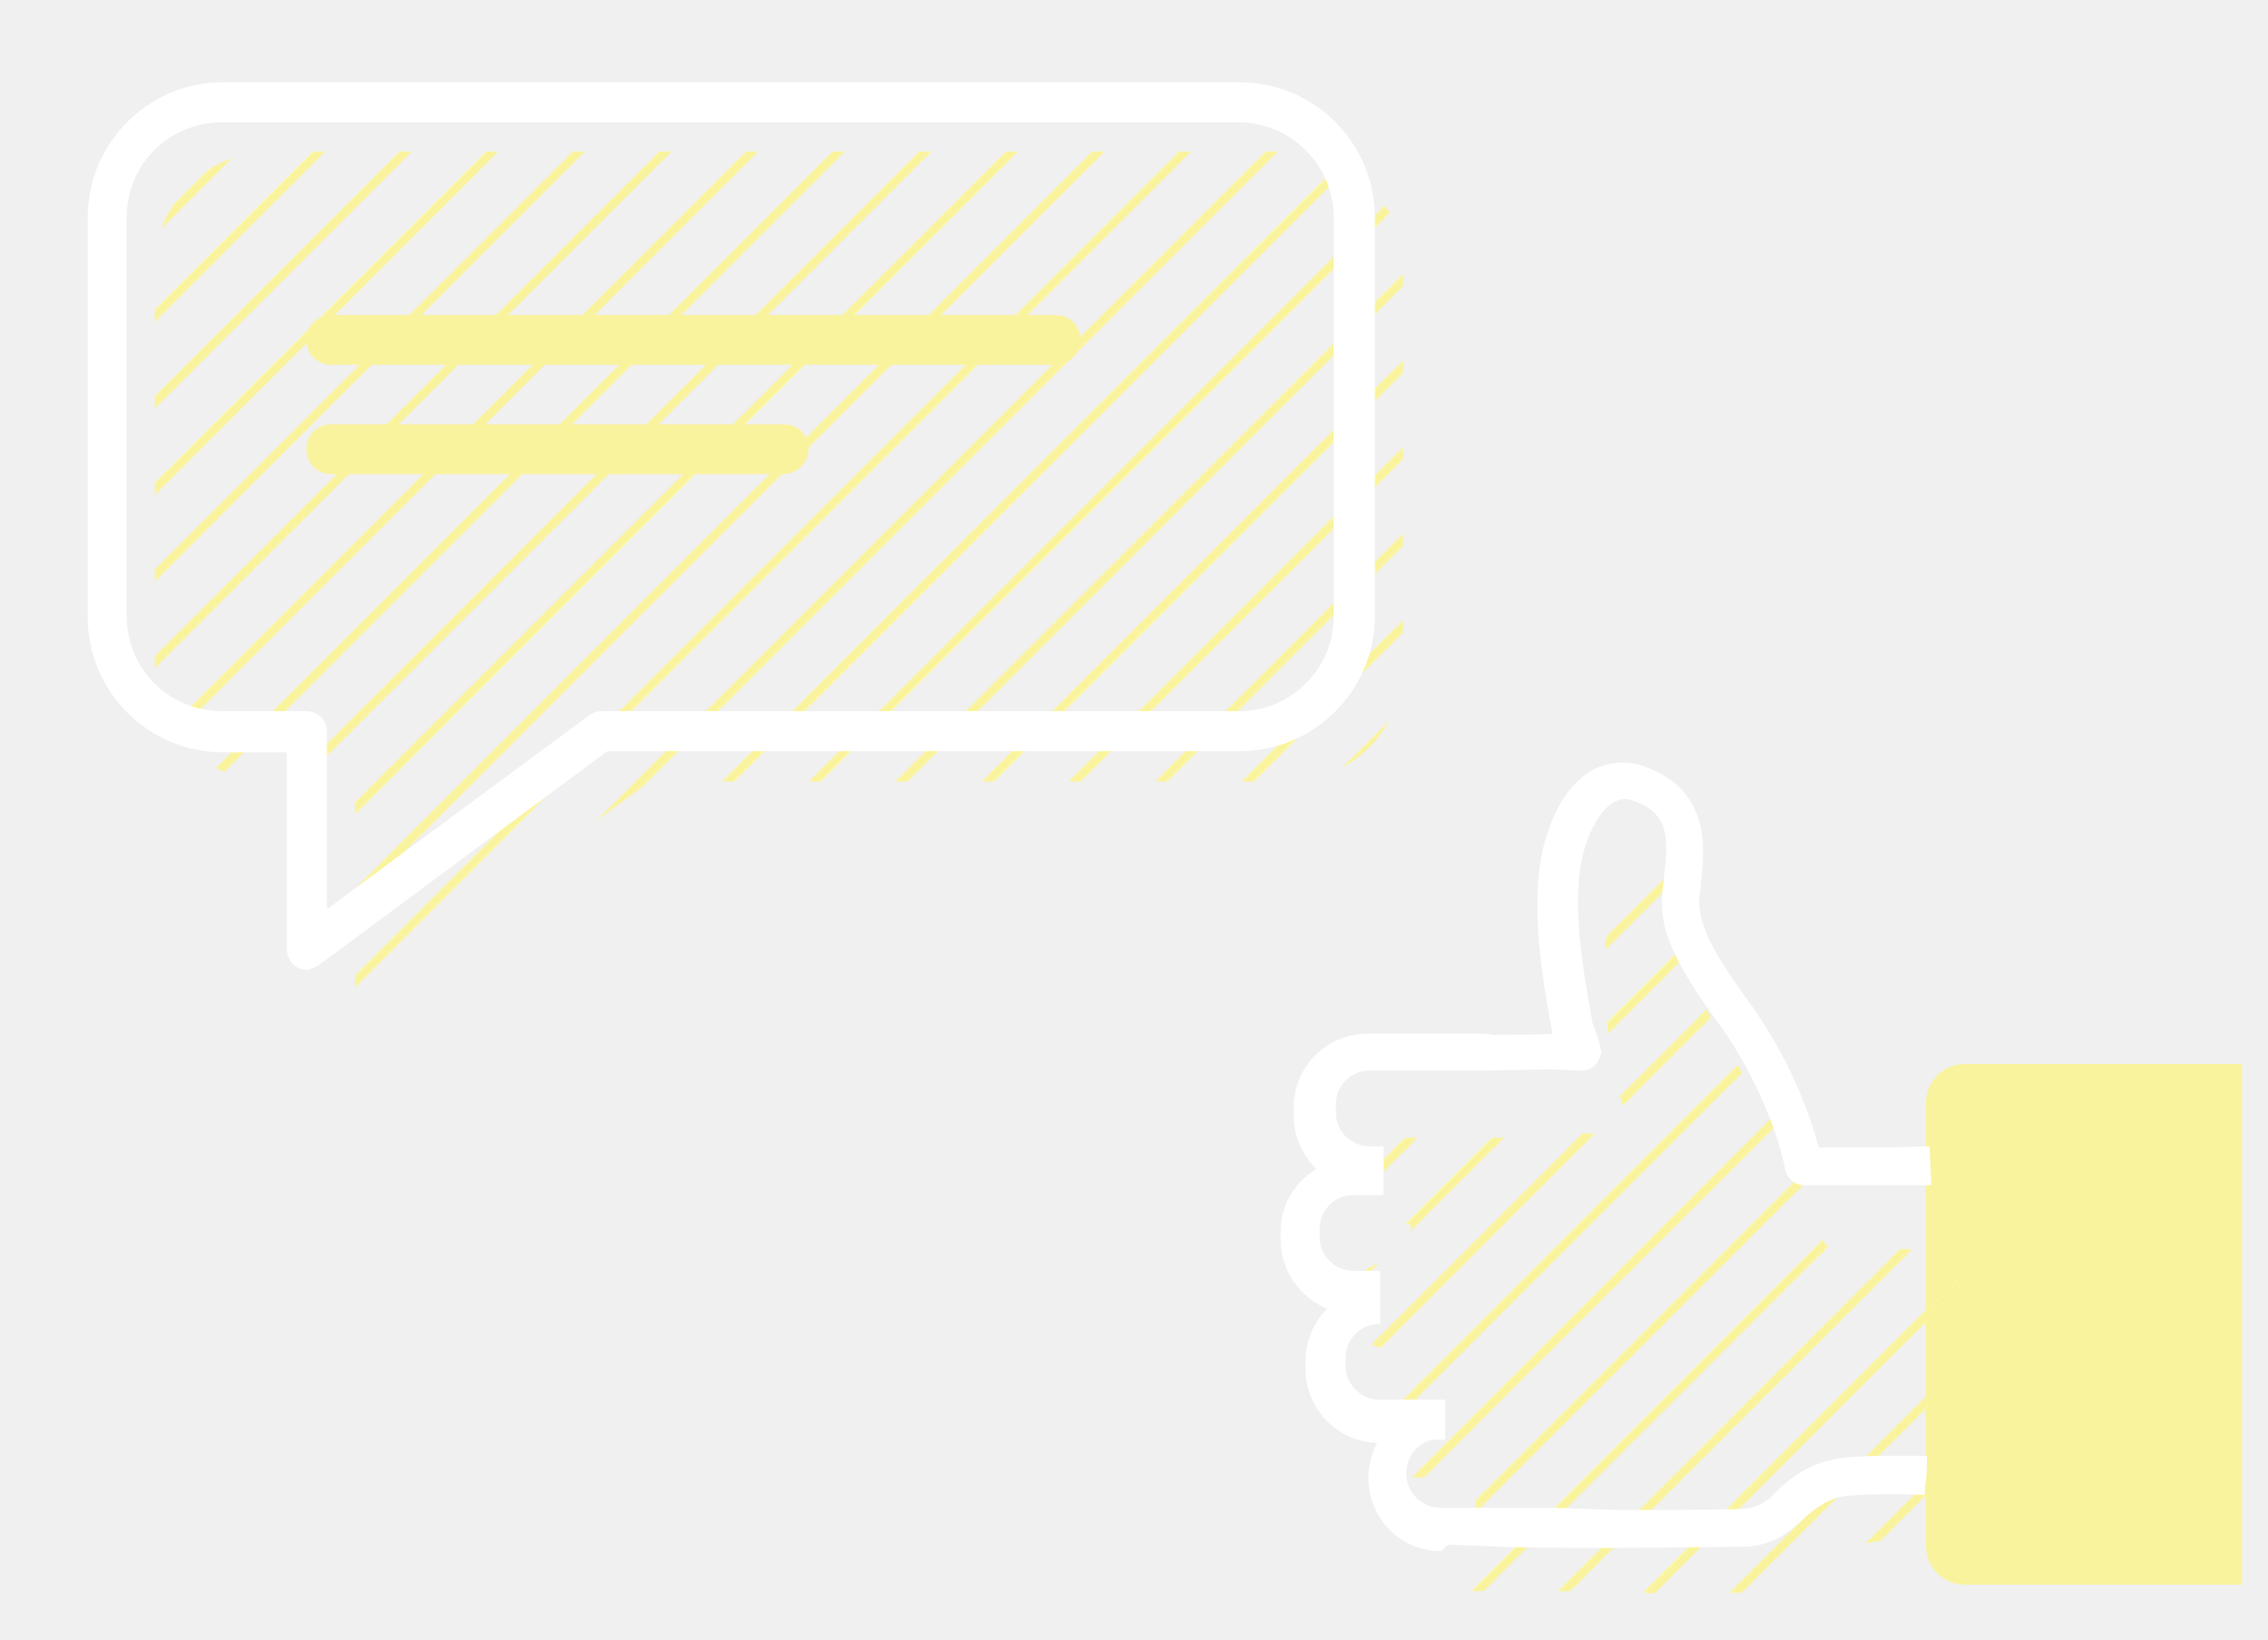
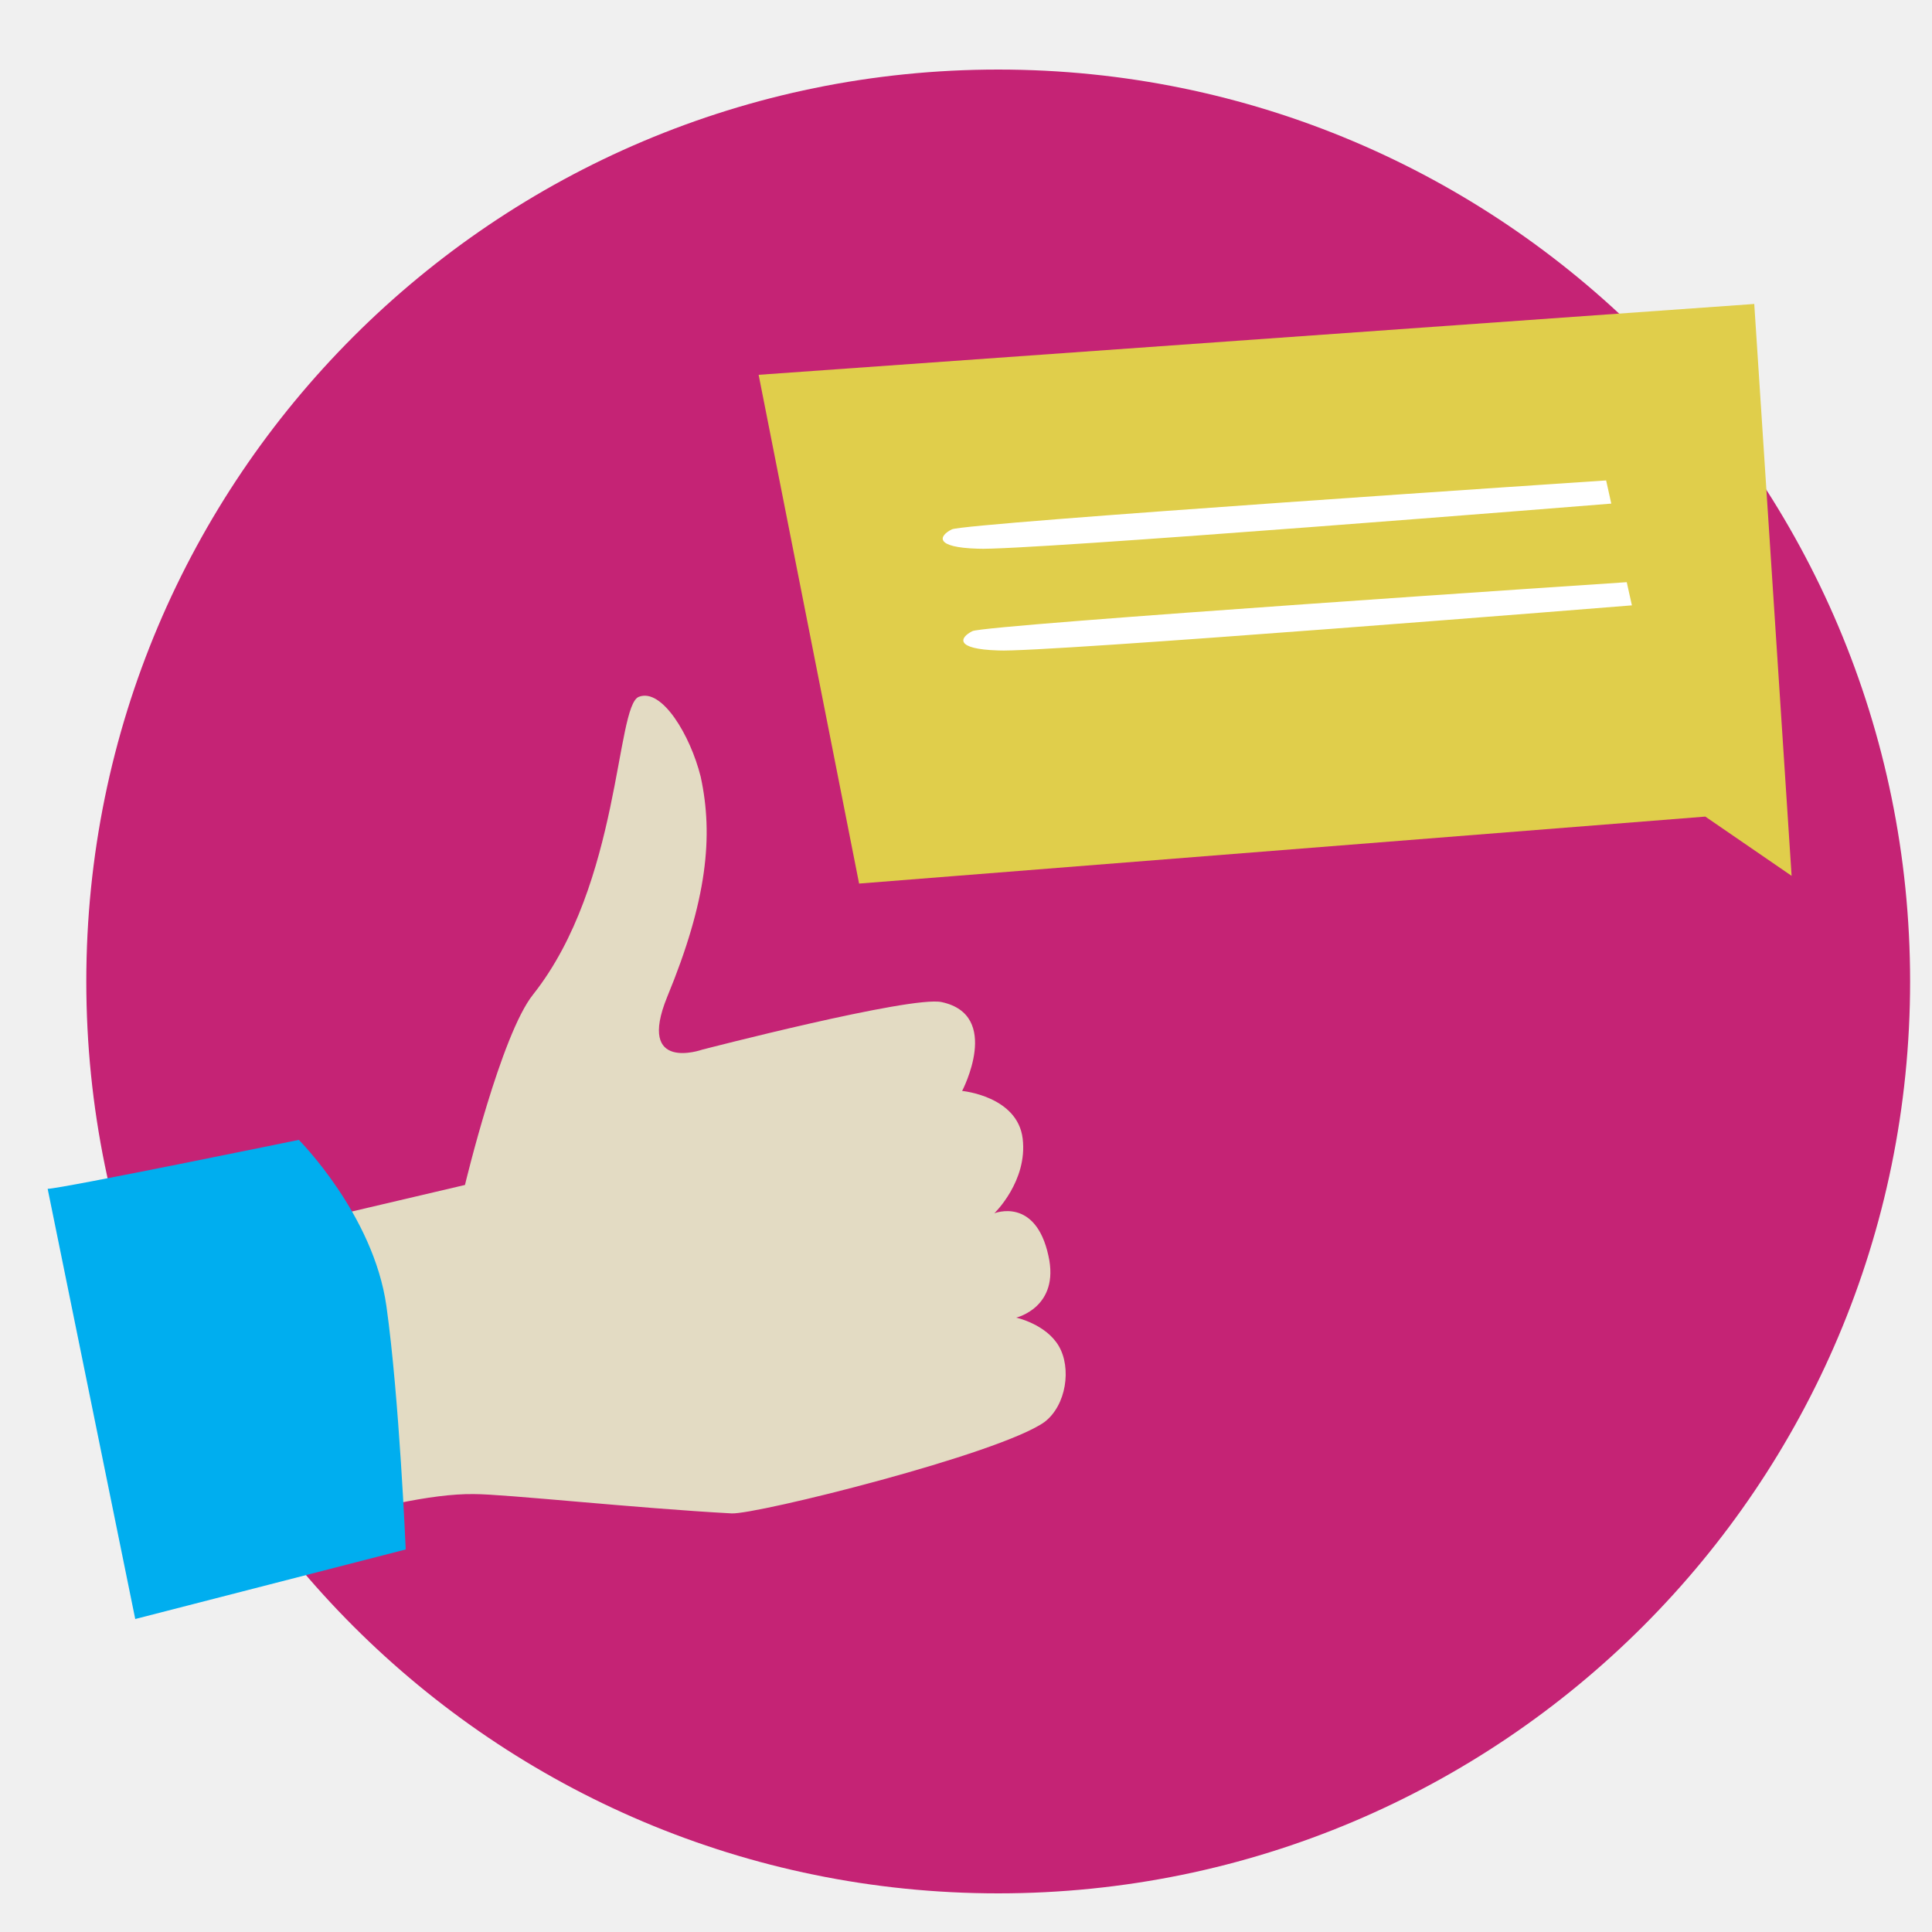
- <svg xmlns="http://www.w3.org/2000/svg" xmlns:xlink="http://www.w3.org/1999/xlink" version="1.1" id="Layer_1" x="0px" y="0px" viewBox="0 0 209.5 151.5" style="enable-background:new 0 0 209.5 151.5;" xml:space="preserve">
+ <svg xmlns="http://www.w3.org/2000/svg" version="1.1" id="Layer_1" x="0px" y="0px" viewBox="0 0 150 150" style="enable-background:new 0 0 150 150;" xml:space="preserve">
  <style type="text/css">
- 	.st0{fill:none;}
- 	.st1{clip-path:url(#SVGID_2_);}
- 	.st2{fill:none;stroke:#FAF39D;stroke-width:0.8;stroke-miterlimit:10;}
- 	.st3{fill:#FAF39D;}
- 	.st4{fill:url(#SVGID_3_);stroke:url(#SVGID_4_);stroke-miterlimit:10;}
- 	.st5{fill:#FFFFFF;}
- 	.st6{fill:url(#SVGID_5_);}
+ 	.st0{fill:#C52375;}
+ 	.st1{fill:#E0CE4B;}
+ 	.st2{fill:#FFFFFF;}
+ 	.st3{fill:#E3DBC3;}
+ 	.st4{fill:#00AEEF;}
</style>
-   <pattern x="32.5" y="1" width="40" height="40" patternUnits="userSpaceOnUse" id="Nueva_muestra_de_motivo_16" viewBox="23 -63 40 40" style="overflow:visible;">
+   <g>
+     <circle class="st0" cx="77.5" cy="76.2" r="70.8" />
    <g>
-       <polygon class="st0" points="23,-63 63,-63 63,-23 23,-23   " />
      <g>
-         <defs>
-           <rect id="SVGID_1_" x="23" y="-63" width="40" height="40" />
-         </defs>
-         <clipPath id="SVGID_2_">
-           <use xlink:href="#SVGID_1_" style="overflow:visible;" />
-         </clipPath>
-         <g class="st1">
-           <line class="st2" x1="0.3" y1="-40.3" x2="45.8" y2="-85.8" />
-           <line class="st2" x1="4.3" y1="-36.3" x2="49.8" y2="-81.8" />
-           <line class="st2" x1="8.3" y1="-32.3" x2="53.8" y2="-77.8" />
-           <line class="st2" x1="12.3" y1="-28.3" x2="57.8" y2="-73.8" />
-           <line class="st2" x1="16.3" y1="-24.3" x2="61.8" y2="-69.8" />
-           <line class="st2" x1="20.3" y1="-20.3" x2="65.8" y2="-65.8" />
-           <line class="st2" x1="24.3" y1="-16.3" x2="69.8" y2="-61.8" />
-           <line class="st2" x1="28.3" y1="-12.3" x2="73.8" y2="-57.8" />
-           <line class="st2" x1="32.3" y1="-8.3" x2="77.8" y2="-53.8" />
-           <line class="st2" x1="36.3" y1="-4.3" x2="81.8" y2="-49.8" />
-           <line class="st2" x1="40.3" y1="-0.3" x2="85.8" y2="-45.8" />
-         </g>
+         <polygon class="st1" points="139.1,68 136.2,23.6 58.9,29.1 66.7,68.6 132.4,63.4    " />
+         <path class="st2" d="M124.7,37.3c0,0-49.8,3.3-50.8,3.8s-1.4,1.4,2,1.5c3.3,0.2,49.2-3.5,49.2-3.5L124.7,37.3z" />
+         <path class="st2" d="M126.3,45.2c0,0-49.8,3.3-50.8,3.8s-1.4,1.4,2,1.5c3.3,0.2,49.2-3.5,49.2-3.5L126.3,45.2z" />
      </g>
-     </g>
-   </pattern>
-   <g>
-     <path class="st3" d="M181.5,98.3c-2,0-3.6,1.6-3.6,3.6v0.3v3.5v33v3.5v0.6c0,2,1.6,3.6,3.6,3.6h25.6V98.3H181.5z" />
-     <pattern id="SVGID_3_" xlink:href="#Nueva_muestra_de_motivo_16" patternTransform="matrix(1 0 0 1 34.1359 -64.1668)">
- 	</pattern>
-     <pattern id="SVGID_4_" xlink:href="#Nueva_muestra_de_motivo_16" patternTransform="matrix(1 0 0 1 34.1359 -64.1668)">
- 	</pattern>
-     <path class="st4" d="M140,105.3c0,0,6-0.1,6-0.1c0.8,0,2.3,0.1,2.5,0.1h0.7c0.8-0.1,1.5-0.7,1.6-1.6c0.1-0.5-0.8-2.8-0.8-2.8   c-0.6-3-2-10.1-1-15c0.5-2.6,1.7-4.7,3-5.4c0.4-0.2,1.1-0.5,2.1,0c2.8,1.1,3,3.1,2.5,6.9l0,0.3c-0.4,3.1-0.3,5.8,4.8,12.9   c5,6.9,6.4,13.7,6.4,13.8c0.2,0.8,0.9,1.5,1.8,1.5h8c0,0,0,0,0,0l3.7,0c0.1,6.5,0.1,20,0,25.8c-2.4-0.1-5.5-0.1-7.9,0.2   c-2.8,0.3-5,2-6.3,3.4c-0.8,0.8-1.8,1.3-2.9,1.3c-2.5,0-6.9,0.1-11.5,0.1c0-0.1-5.8-0.2-5.8-0.2h-5.6h-4.5h-0.4   c-1.8,0-3.2-1.4-3.2-3.2c0-1.5,1.1-2.8,2.5-3.1h1.1V136h-6.1c-1.7,0-3.1-1.4-3.1-3.1v-0.8c0-1.7,1.4-3.1,3.1-3.1h0.1v-4.2v-0.7   h-2.5c-1.7,0-3.1-1.4-3.1-3.1v-0.8c0-1.7,1.4-3.1,3.1-3.1h2.5v-4.5h-1.3c-1.7,0-3.1-1.4-3.1-3.1v-0.8c0-1.7,1.4-3.1,3.1-3.1h1.3   H140z" />
-     <path class="st5" d="M133.1,143.3c-3.7,0-6.7-3-6.7-6.8c0-1.1,0.3-2.2,0.8-3.2c-3.6-0.1-6.6-3.1-6.6-6.8v-0.8c0-1.9,0.8-3.6,2-4.8   c-2.5-1-4.3-3.5-4.3-6.3v-0.8c0-2.5,1.3-4.6,3.3-5.8c-1.3-1.3-2.1-3-2.1-4.9v-0.8c0-3.8,3.1-6.8,6.8-6.8h10.6c0.3,0,0.6,0,0.9,0.1   c2.2,0,4.2,0,5.6-0.1l0-0.1c-0.6-3.2-2.1-10.8-1-16.4c0.3-1.4,1.4-6.1,4.8-7.9c1.6-0.8,3.4-0.9,5.2-0.1c5.8,2.4,5,7.8,4.7,10.7   l0,0.3c-0.3,1.9-0.5,3.8,4.2,10.2c4.2,5.7,6,11.2,6.7,13.8h6.6l3.6-0.1c0.1,0.4,0.1,1.7,0.2,3.6l-3.7,0c0,0,0,0,0,0h-8   c-0.9,0-1.6-0.6-1.8-1.5c0-0.1-1.3-6.9-6.4-13.8c-5.2-7.1-5.3-9.8-4.8-12.9l0-0.3c0.5-3.8,0.3-5.8-2.5-6.9c-1.1-0.5-1.7-0.2-2.1,0   c-1.3,0.7-2.5,2.9-3,5.4c-1,4.9,0.5,12,1,15c0,0,0.9,2.3,0.8,2.8c-0.2,0.9-0.8,1.5-1.6,1.6h-0.7c-0.1,0-1.6-0.1-2.5-0.1   c0,0-6,0.1-6,0.1h-9.3h-1.3c-1.7,0-3.1,1.4-3.1,3.1v0.8c0,1.7,1.4,3.1,3.1,3.1h1.3v4.5H125c-1.7,0-3.1,1.4-3.1,3.1v0.8   c0,1.7,1.4,3.1,3.1,3.1h2.5v0.7v4.2h-0.1c-1.7,0-3.1,1.4-3.1,3.1v0.8c0,1.7,1.4,3.1,3.1,3.1h6.1v3.7h-1.1c-1.5,0.3-2.5,1.6-2.5,3.1   c0,1.8,1.4,3.2,3.2,3.2h0.4h4.5h5.6c0,0,5.8,0.2,5.8,0.2c4.6,0,9,0,11.5-0.1c1.1,0,2.1-0.5,2.9-1.3c1.3-1.4,3.5-3.1,6.3-3.4   c2.4-0.3,5.5-0.2,7.9-0.2c0,1.7-0.1,2.7-0.2,2.7v0.9c-2.2-0.1-5.2-0.1-7.3,0.1c-1.7,0.2-3.2,1.4-4.1,2.3c-1.5,1.5-3.4,2.4-5.4,2.4   c-2.7,0-7.4,0.1-12.3,0.1c-4.4,0-8.9,0-12.2-0.2c-1,0-1.9-0.1-2.7-0.1L133.1,143.3z" />
-     <path class="st0" d="M132.9,143.3h0.2l0.7,0c0.8,0,1.7,0.1,2.7,0.1c3.3,0.1,7.8,0.2,12.2,0.2c4.9,0,9.6,0,12.3-0.1   c2,0,4-0.9,5.4-2.4c0.9-1,2.4-2.1,4.1-2.3c2.1-0.2,5.1-0.2,7.3-0.1" />
-     <path class="st0" d="M177.9,105.7l-3.6,0.1h-6.6c-0.7-2.6-2.5-8.1-6.7-13.8c-4.7-6.5-4.5-8.3-4.2-10.2l0-0.3   c0.4-2.9,1.1-8.3-4.7-10.7c-1.8-0.8-3.6-0.7-5.2,0.1c-3.4,1.8-4.5,6.5-4.8,7.9c-1.1,5.6,0.4,13.2,1,16.4l0,0.1   c-1.4,0-3.4,0.1-5.6,0.1c-0.3,0-0.6-0.1-0.9-0.1h-10.6c-3.8,0-6.8,3.1-6.8,6.8v0.8c0,1.9,0.8,3.7,2.1,4.9c-2,1.2-3.3,3.4-3.3,5.8   v0.8c0,2.9,1.8,5.3,4.3,6.3c-1.2,1.2-2,2.9-2,4.8v0.8c0,3.7,2.9,6.7,6.6,6.8c-0.5,0.9-0.8,2-0.8,3.2c0,3.7,3,6.8,6.7,6.8" />
-     <path class="st0" d="M136.8,99c0,0,6-0.1,6-0.1c0.8,0,2.3,0.1,2.5,0.1h0.7c0.8-0.1,1.5-0.7,1.6-1.6c0.1-0.5-0.8-2.8-0.8-2.8   c-0.6-3-2-10.1-1-15c0.5-2.6,1.7-4.7,3-5.4c0.4-0.2,1.1-0.5,2.1,0c2.8,1.1,3,3.1,2.5,6.9l0,0.3c-0.4,3.1-0.3,5.8,4.8,12.9   c5,6.9,6.4,13.7,6.4,13.8c0.2,0.8,0.9,1.5,1.8,1.5h8c0,0,0,0,0,0l3.7,0" />
-     <line class="st0" x1="138" y1="99" x2="136.8" y2="99" />
-     <path class="st0" d="M178.1,135.1c-2.4-0.1-5.5-0.1-7.9,0.2c-2.8,0.3-5,2-6.3,3.4c-0.8,0.8-1.8,1.3-2.9,1.3   c-2.5,0-6.9,0.1-11.5,0.1c0-0.1-5.8-0.2-5.8-0.2H138h-4.5h-0.4c-1.8,0-3.2-1.4-3.2-3.2c0-1.5,1.1-2.8,2.5-3.1h1.1v-3.7h-6.1   c-1.7,0-3.1-1.4-3.1-3.1v-0.8c0-1.7,1.4-3.1,3.1-3.1h0.1v-4.2v-0.7H125c-1.7,0-3.1-1.4-3.1-3.1v-0.8c0-1.7,1.4-3.1,3.1-3.1h2.5   v-4.5h-1.3c-1.7,0-3.1-1.4-3.1-3.1v-0.8c0-1.7,1.4-3.1,3.1-3.1h1.3h9.3" />
-     <pattern id="SVGID_5_" xlink:href="#Nueva_muestra_de_motivo_16" patternTransform="matrix(1 0 0 1 34.1359 -64.1668)">
- 	</pattern>
-     <path class="st6" d="M118.9,14H25c-5.9,0-10.7,4.8-10.7,10.7v36.8c0,5.9,4.8,10.7,10.7,10.7h7.8v20.1L60,72.2h58.9   c5.9,0,10.7-4.8,10.7-10.7V24.7C129.6,18.8,124.8,14,118.9,14z" />
-     <path class="st3" d="M97.5,33.7H30.6c-1.3,0-2.3-1-2.3-2.3v0c0-1.3,1-2.3,2.3-2.3h66.9c1.3,0,2.3,1,2.3,2.3v0   C99.8,32.7,98.7,33.7,97.5,33.7z" />
-     <path class="st3" d="M72.4,43.8H30.6c-1.3,0-2.3-1-2.3-2.3v0c0-1.3,1-2.3,2.3-2.3h41.8c1.3,0,2.3,1,2.3,2.3v0   C74.7,42.7,73.6,43.8,72.4,43.8z" />
-     <g>
-       <path class="st5" d="M28.3,89.6c-0.3,0-0.6-0.1-0.8-0.2c-0.6-0.3-1-1-1-1.7V69.5h-5.9c-6.9,0-12.5-5.6-12.5-12.5V20.1    c0-6.9,5.6-12.5,12.5-12.5h93.9c6.9,0,12.5,5.6,12.5,12.5v36.8c0,6.9-5.6,12.5-12.5,12.5H56.1L29.4,89.2    C29,89.4,28.6,89.6,28.3,89.6z M20.5,11.3c-4.9,0-8.8,3.9-8.8,8.8v36.8c0,4.9,3.9,8.8,8.8,8.8h7.8c1,0,1.9,0.8,1.9,1.9V84    l24.2-17.9c0.3-0.2,0.7-0.4,1.1-0.4h58.9c4.9,0,8.8-3.9,8.8-8.8V20.1c0-4.8-3.9-8.8-8.8-8.8H20.5z" />
+       <g>
+         <path class="st3" d="M16.5,96.6L36.1,92c0,0,2.8-11.7,5.3-14.8c6.8-8.6,6.4-22.4,8.2-23.1s4,3,4.8,6.2c1,4.6,0.5,9.6-2.6,17.1     c-2.4,5.9,2.7,4.1,2.7,4.1s16.2-4.2,18.6-3.7c4.7,1,1.6,6.9,1.6,6.9s4.3,0.4,4.7,3.7c0.4,3.3-2.2,5.8-2.2,5.8s3.2-1.3,4.2,3.3     c0.9,4-2.5,4.8-2.5,4.8s2.3,0.5,3.3,2.2c1,1.7,0.6,4.6-1.1,5.9c-3.5,2.5-22.4,7.2-24.3,7.1c-7.4-0.4-17.6-1.5-20-1.5     c-6.7-0.1-20,4.9-16.8,4.1L16.5,96.6z" />
+         <path class="st4" d="M3.7,92.3c1,0,19.5-3.8,19.5-3.8s5.8,5.8,6.8,12.9s1.5,18.9,1.5,18.9l-21,5.4L3.7,92.3z" />
+       </g>
    </g>
  </g>
</svg>
